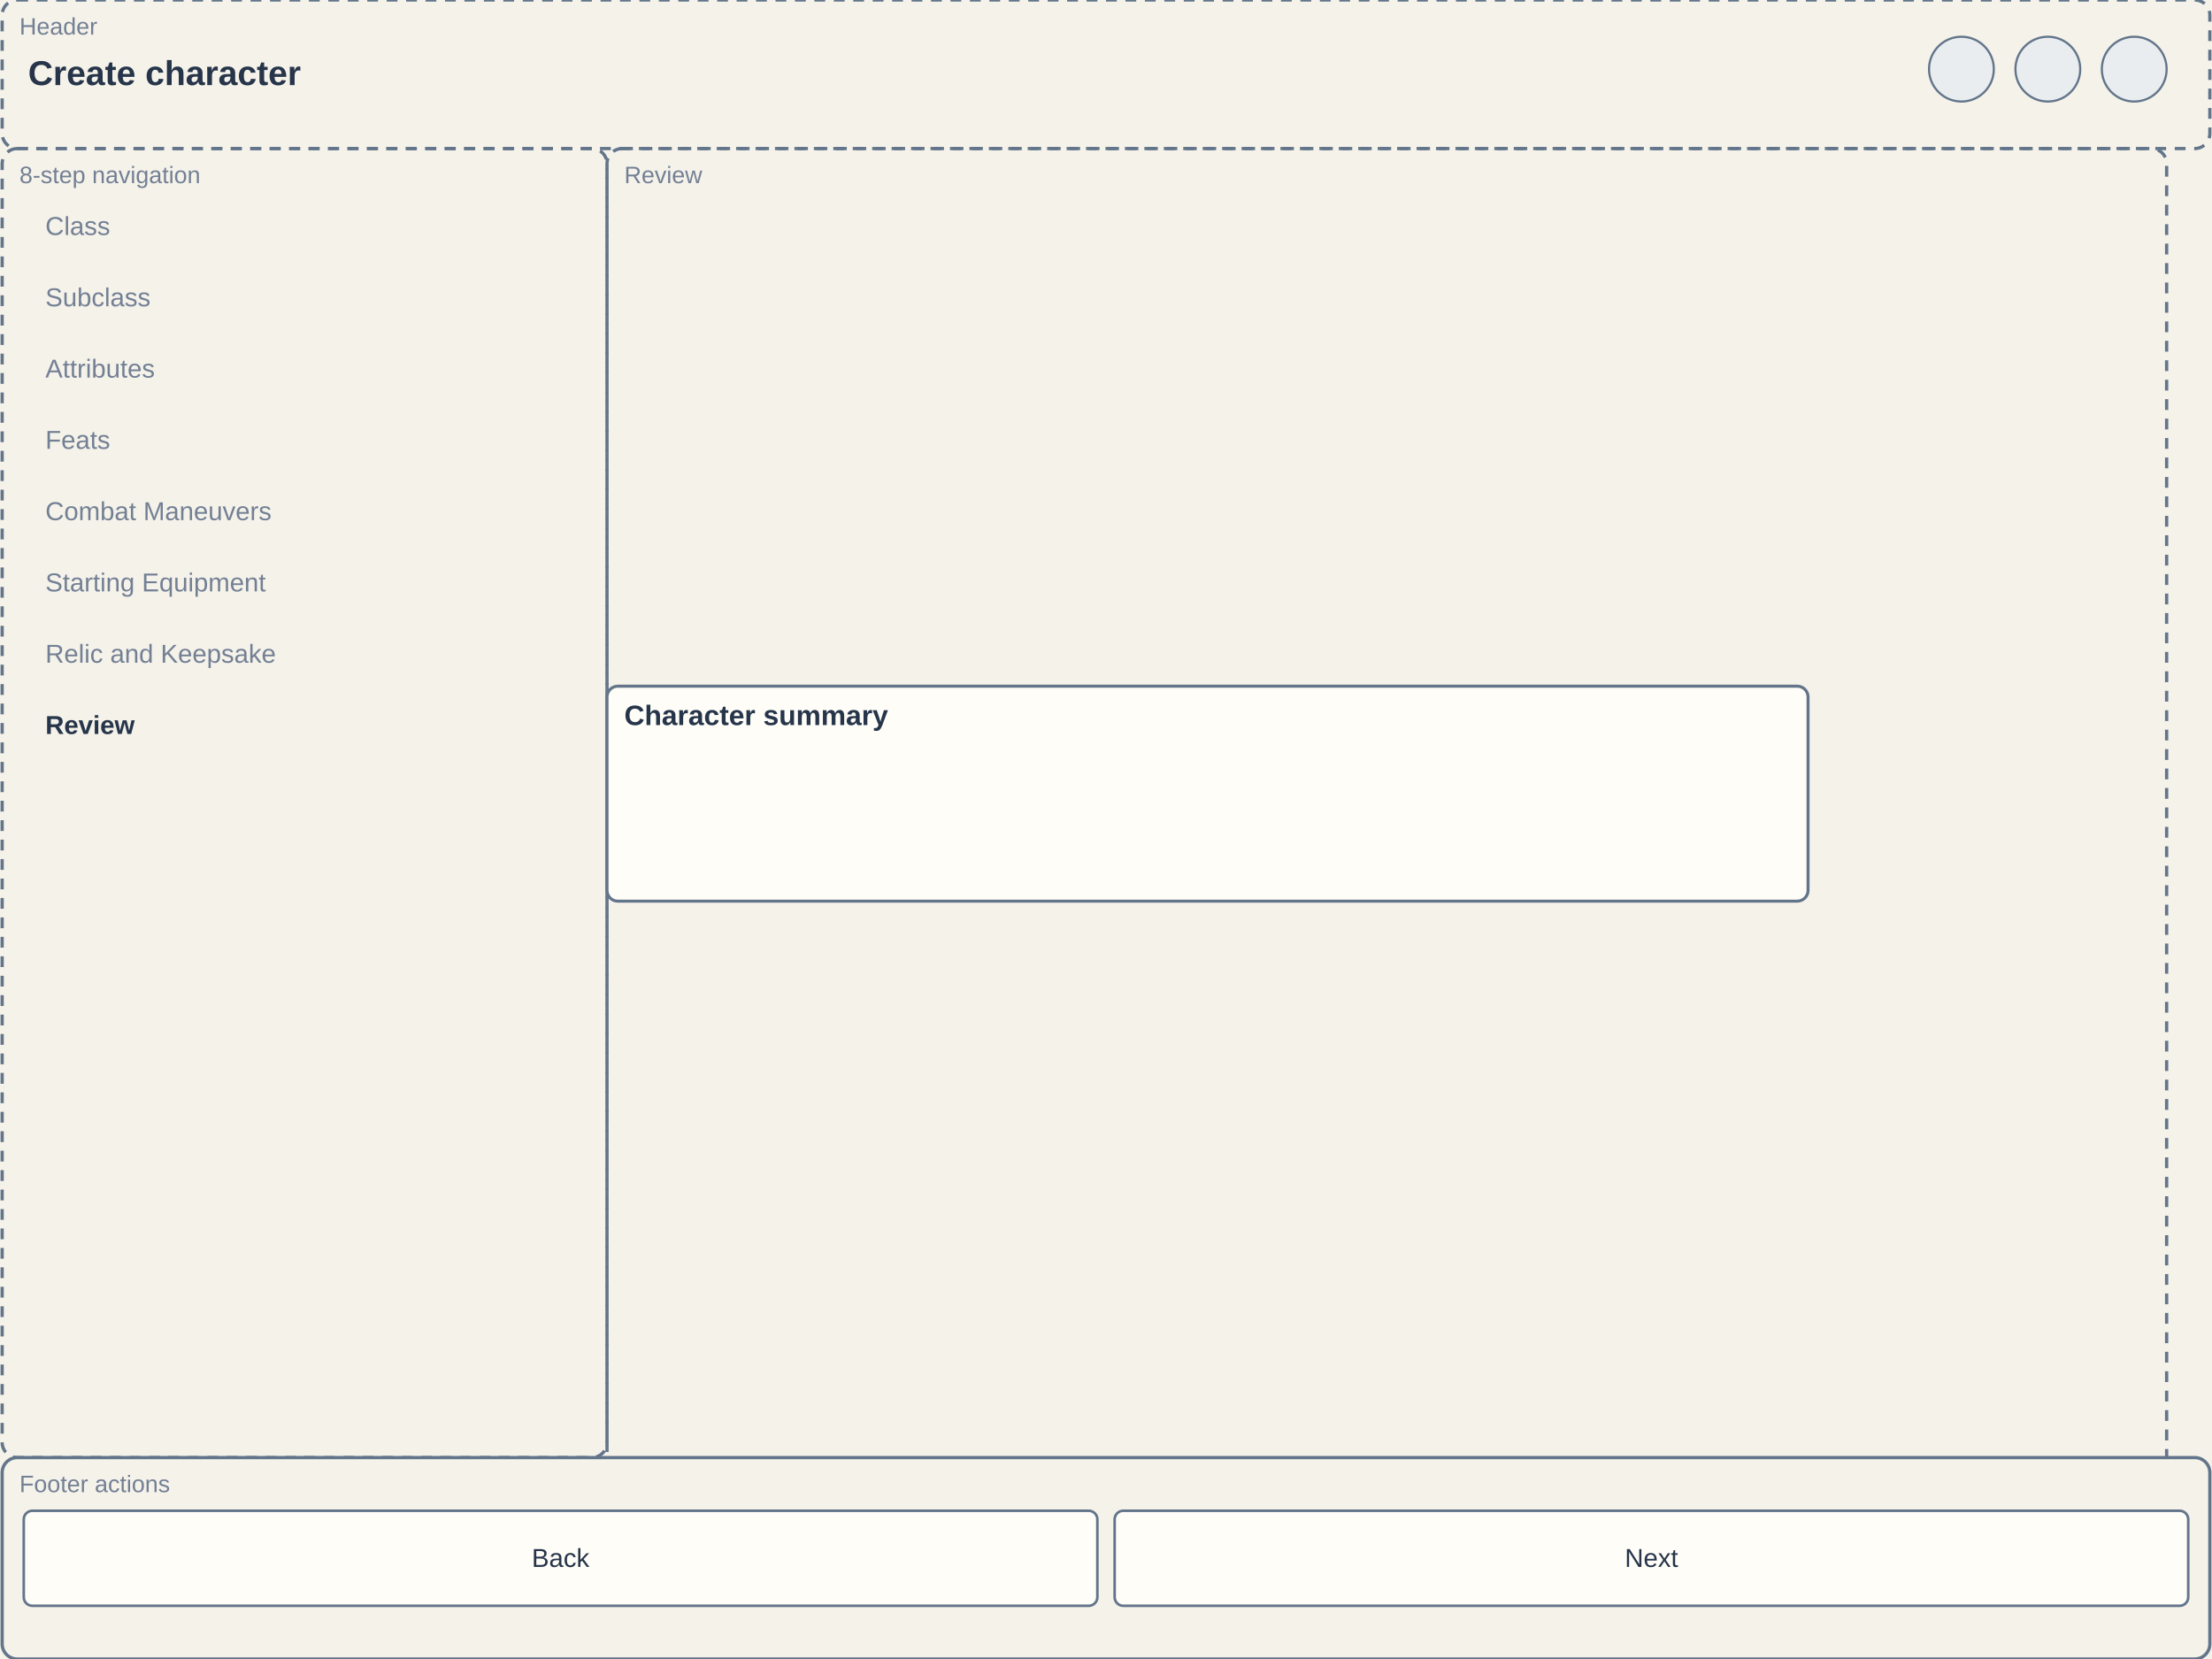
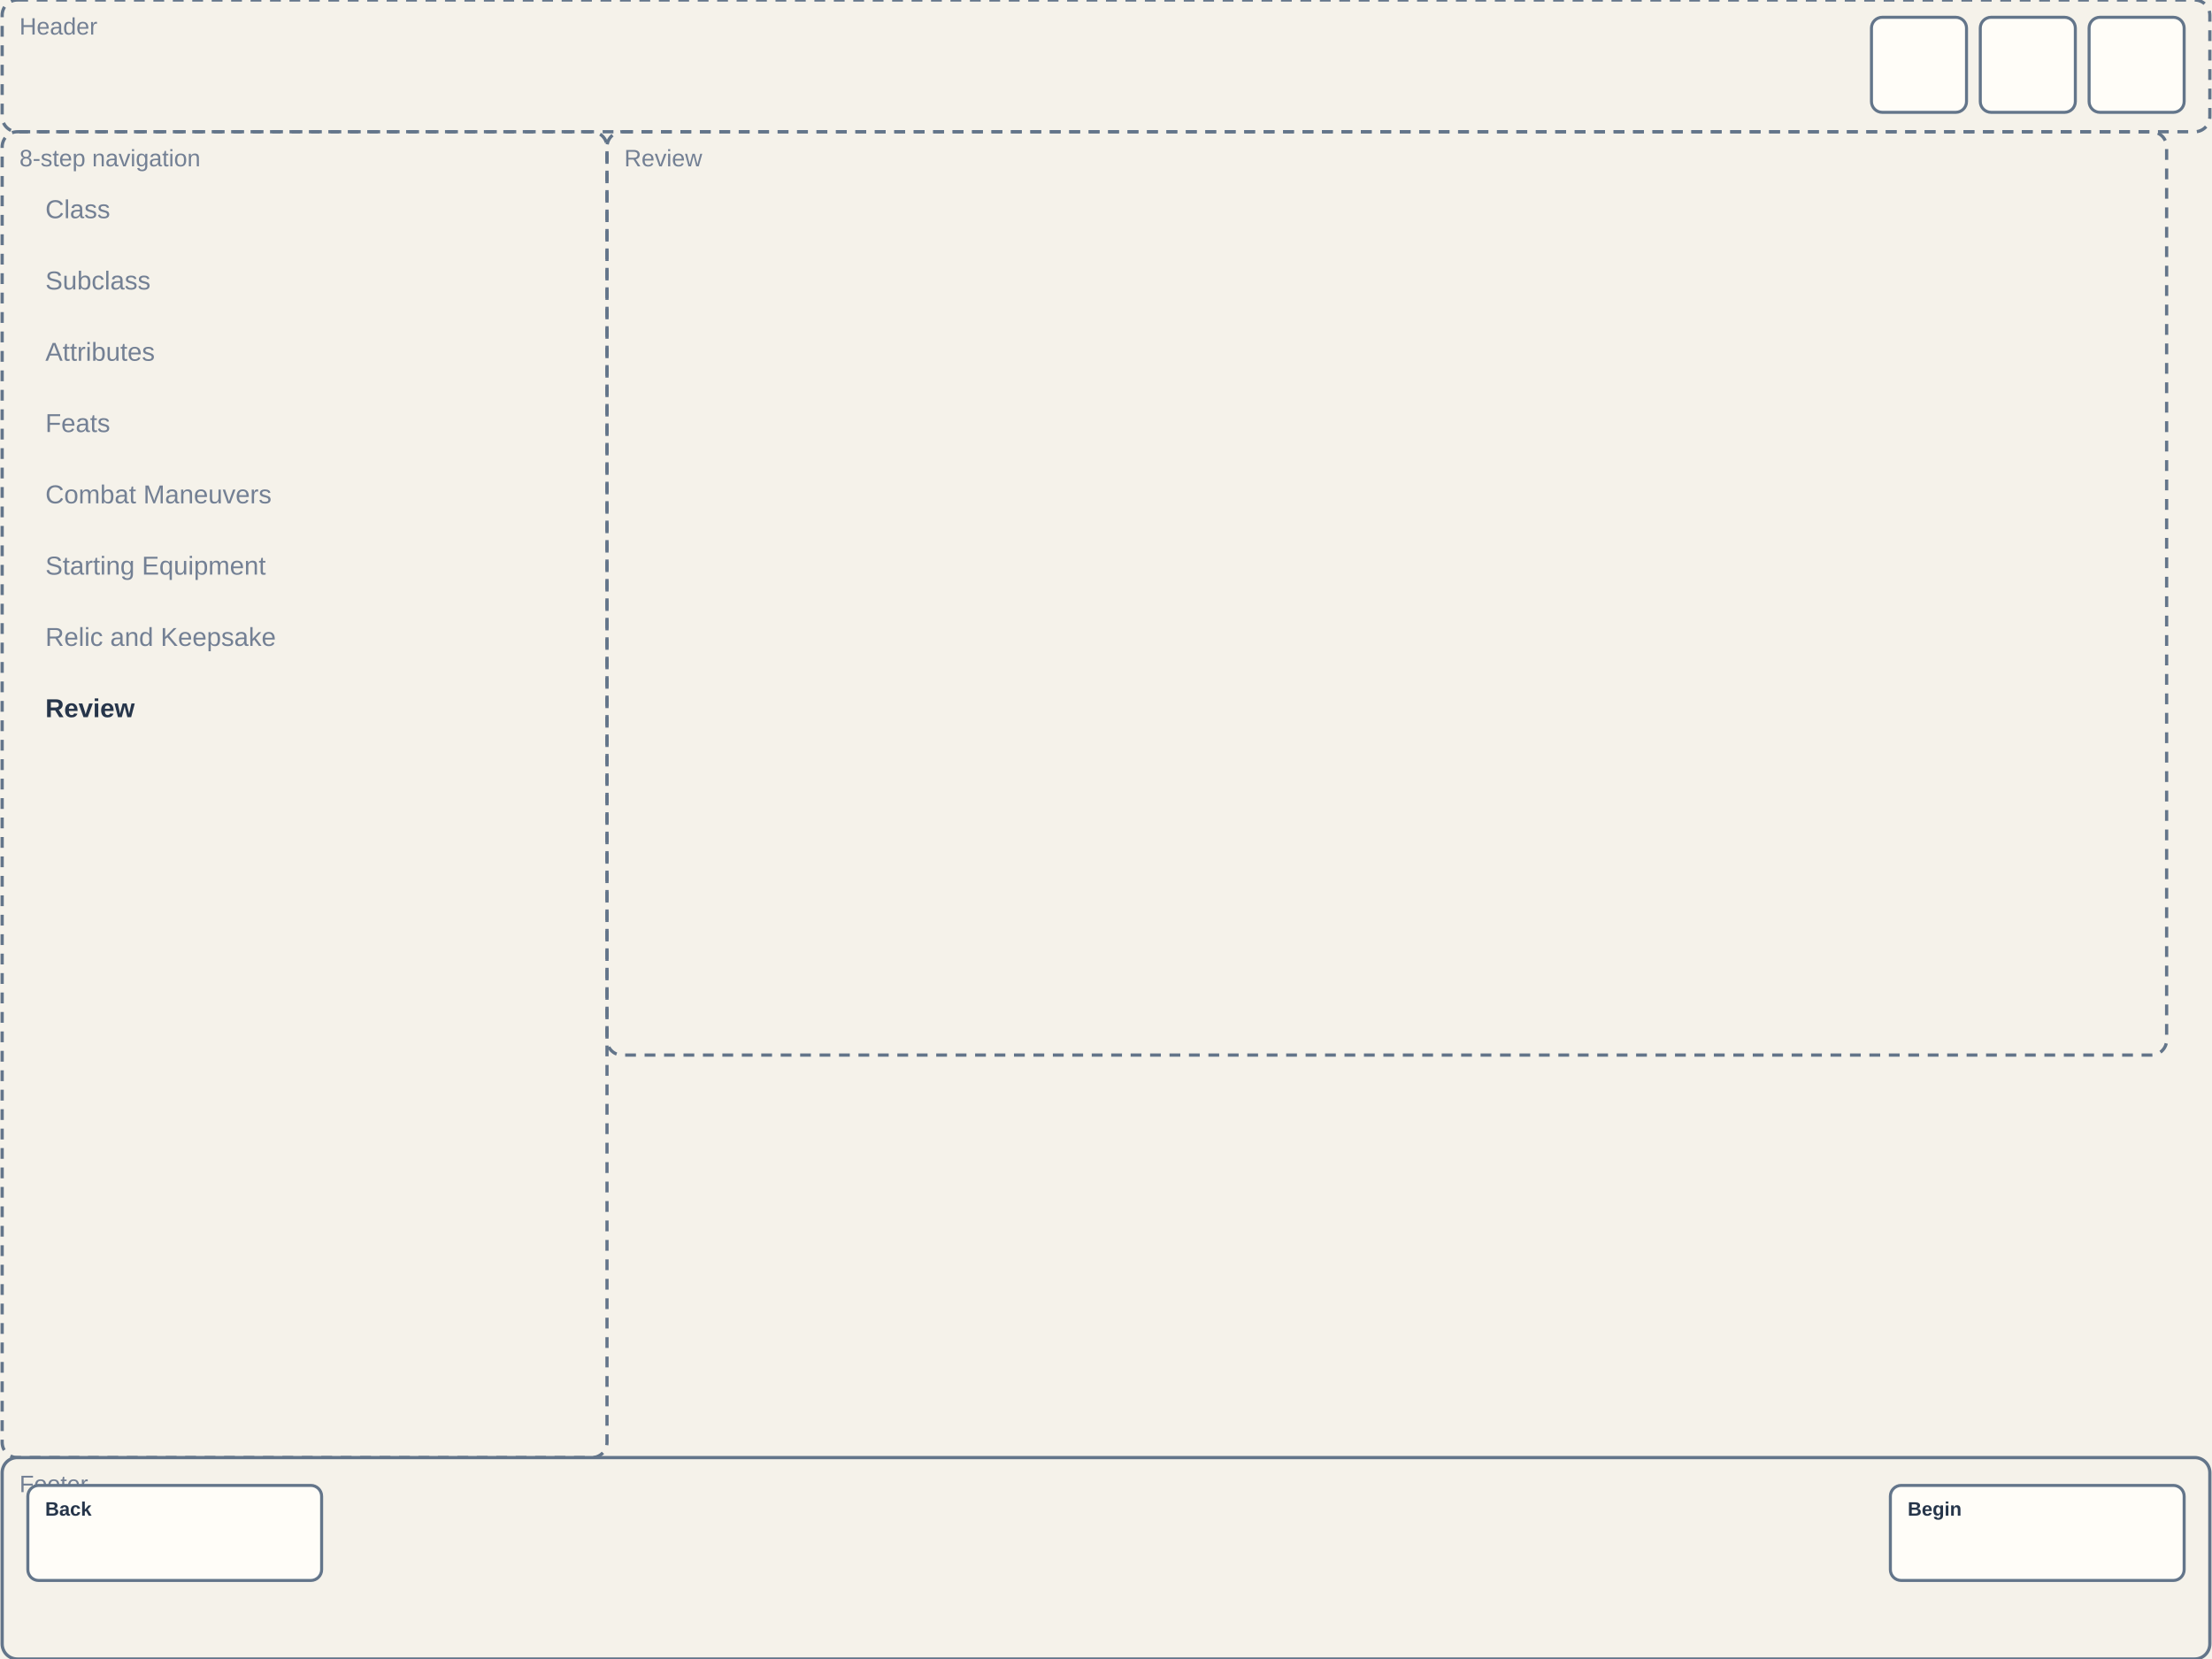
<svg xmlns="http://www.w3.org/2000/svg" width="1024" height="768" viewBox="0 0 1024 768">
  <rect width="1024" height="768" fill="#f5f2ea" />
-   <rect x="1" y="0" width="1022" height="68.781" rx="7" fill="none" stroke="#63758a" stroke-width="1.5" stroke-dasharray="5 4" />
+   <g>
+     <rect x="1" y="0" width="1022" height="61" rx="7" fill="none" stroke="#63758a" stroke-width="1.5" stroke-dasharray="5 4" />
+   </g>
  <text x="9" y="16" font-family="Arial,sans-serif" font-size="11" font-weight="500" fill="#738094">Header</text>
-   <rect x="1" y="68.781" width="280" height="605.969" rx="7" fill="none" stroke="#63758a" stroke-width="1.5" stroke-dasharray="5 4" />
-   <text x="9" y="84.781" font-family="Arial,sans-serif" font-size="11" font-weight="500" fill="#738094">8-step navigation</text>
-   <rect x="281" y="68.781" width="722" height="699.219" rx="7" fill="none" stroke="#63758a" stroke-width="1.5" stroke-dasharray="5 4" />
-   <text x="289" y="84.781" font-family="Arial,sans-serif" font-size="11" font-weight="500" fill="#738094">Review</text>
-   <text x="13" y="39.391" font-family="Arial,sans-serif" font-size="16" font-weight="600" fill="#26354a">Create character</text>
-   <rect x="893" y="17" width="30" height="30" rx="15" fill="#e9edf0" stroke="#63758a" />
-   <rect x="933" y="17" width="30" height="30" rx="15" fill="#e9edf0" stroke="#63758a" />
-   <rect x="973" y="17" width="30" height="30" rx="15" fill="#e9edf0" stroke="#63758a" />
-   <text x="21" y="108.781" font-family="Arial,sans-serif" font-size="12" fill="#738094" font-weight="400">Class</text>
-   <text x="21" y="141.781" font-family="Arial,sans-serif" font-size="12" fill="#738094" font-weight="400">Subclass</text>
-   <text x="21" y="174.781" font-family="Arial,sans-serif" font-size="12" fill="#738094" font-weight="400">Attributes</text>
-   <text x="21" y="207.781" font-family="Arial,sans-serif" font-size="12" fill="#738094" font-weight="400">Feats</text>
-   <text x="21" y="240.781" font-family="Arial,sans-serif" font-size="12" fill="#738094" font-weight="400">Combat Maneuvers</text>
-   <text x="21" y="273.781" font-family="Arial,sans-serif" font-size="12" fill="#738094" font-weight="400">Starting Equipment</text>
-   <text x="21" y="306.781" font-family="Arial,sans-serif" font-size="12" fill="#738094" font-weight="400">Relic and Keepsake</text>
-   <text x="21" y="339.781" font-family="Arial,sans-serif" font-size="12" fill="#26354a" font-weight="700">Review</text>
-   <rect x="281" y="317.656" width="556" height="99.516" rx="5" fill="#fffdf8" stroke="#63758a" stroke-width="1.4" />
-   <text x="289" y="335.656" font-family="Arial,sans-serif" font-size="13" font-weight="600" fill="#26354a">Character summary</text>
-   <rect x="1" y="674.75" width="1022" height="93.25" rx="7" fill="#f5f2ea" stroke="#63758a" stroke-width="1.5" />
-   <text x="9" y="690.75" font-family="Arial,sans-serif" font-size="11" font-weight="500" fill="#738094">Footer actions</text>
-   <rect x="11" y="699.375" width="497" height="44" rx="4" fill="#fffdf8" stroke="#63758a" stroke-width="1.2" />
-   <text x="259.5" y="725.375" text-anchor="middle" font-family="Arial,sans-serif" font-size="12" fill="#26354a">Back</text>
-   <rect x="516" y="699.375" width="497" height="44" rx="4" fill="#fffdf8" stroke="#63758a" stroke-width="1.2" />
-   <text x="764.5" y="725.375" text-anchor="middle" font-family="Arial,sans-serif" font-size="12" fill="#26354a">Next</text>
+   <g>
+     <rect x="1" y="61" width="280" height="613.75" rx="7" fill="none" stroke="#63758a" stroke-width="1.5" stroke-dasharray="5 4" />
+   </g>
+   <text x="9" y="77" font-family="Arial,sans-serif" font-size="11" font-weight="500" fill="#738094">8-step navigation</text>
+   <g>
+     <rect x="281" y="61" width="722" height="427.422" rx="7" fill="none" stroke="#63758a" stroke-width="1.5" stroke-dasharray="5 4" />
+   </g>
+   <text x="289" y="77" font-family="Arial,sans-serif" font-size="11" font-weight="500" fill="#738094">Review</text>
+   <defs>
+     <clipPath id="activeHeaderClip">
+       <rect x="12.891" y="15.594" width="843.469" height="28.797" />
+     </clipPath>
+   </defs>
+   <text x="12.891" y="36.328" clip-path="url(#activeHeaderClip)" font-family="Arial,sans-serif" font-size="16" font-weight="600" fill="#26354a" />
+   <g>
+     <rect x="866.359" y="8" width="44" height="44" rx="5" fill="#fffdf8" stroke="#63758a" stroke-width="1.4" />
+   </g>
+   <g>
+     <rect x="916.734" y="8" width="44" height="44" rx="5" fill="#fffdf8" stroke="#63758a" stroke-width="1.4" />
+   </g>
+   <g>
+     <rect x="967.109" y="8" width="44" height="44" rx="5" fill="#fffdf8" stroke="#63758a" stroke-width="1.4" />
+   </g>
+   <text x="21" y="101" font-family="Arial,sans-serif" font-size="12" fill="#738094" font-weight="400">Class</text>
+   <text x="21" y="134" font-family="Arial,sans-serif" font-size="12" fill="#738094" font-weight="400">Subclass</text>
+   <text x="21" y="167" font-family="Arial,sans-serif" font-size="12" fill="#738094" font-weight="400">Attributes</text>
+   <text x="21" y="200" font-family="Arial,sans-serif" font-size="12" fill="#738094" font-weight="400">Feats</text>
+   <text x="21" y="233" font-family="Arial,sans-serif" font-size="12" fill="#738094" font-weight="400">Combat Maneuvers</text>
+   <text x="21" y="266" font-family="Arial,sans-serif" font-size="12" fill="#738094" font-weight="400">Starting Equipment</text>
+   <text x="21" y="299" font-family="Arial,sans-serif" font-size="12" fill="#738094" font-weight="400">Relic and Keepsake</text>
+   <text x="21" y="332" font-family="Arial,sans-serif" font-size="12" fill="#26354a" font-weight="700">Review</text>
+   <g>
+     <rect x="1" y="674.75" width="1022" height="93.25" rx="7" fill="#f5f2ea" stroke="#63758a" stroke-width="1.5" />
+   </g>
+   <text x="9" y="690.75" font-family="Arial,sans-serif" font-size="11" font-weight="500" fill="#738094">Footer</text>
+   <g>
+     <rect x="12.891" y="687.641" width="136" height="44" rx="5" fill="#fffdf8" stroke="#63758a" stroke-width="1.4" />
+   </g>
+   <text x="20.891" y="701.641" font-family="Arial,sans-serif" font-size="9" font-weight="600" fill="#26354a">Back</text>
+   <g>
+     <rect x="875.109" y="687.641" width="136" height="44" rx="5" fill="#fffdf8" stroke="#63758a" stroke-width="1.4" />
+   </g>
+   <text x="883.109" y="701.641" font-family="Arial,sans-serif" font-size="9" font-weight="600" fill="#26354a">Begin</text>
</svg>
